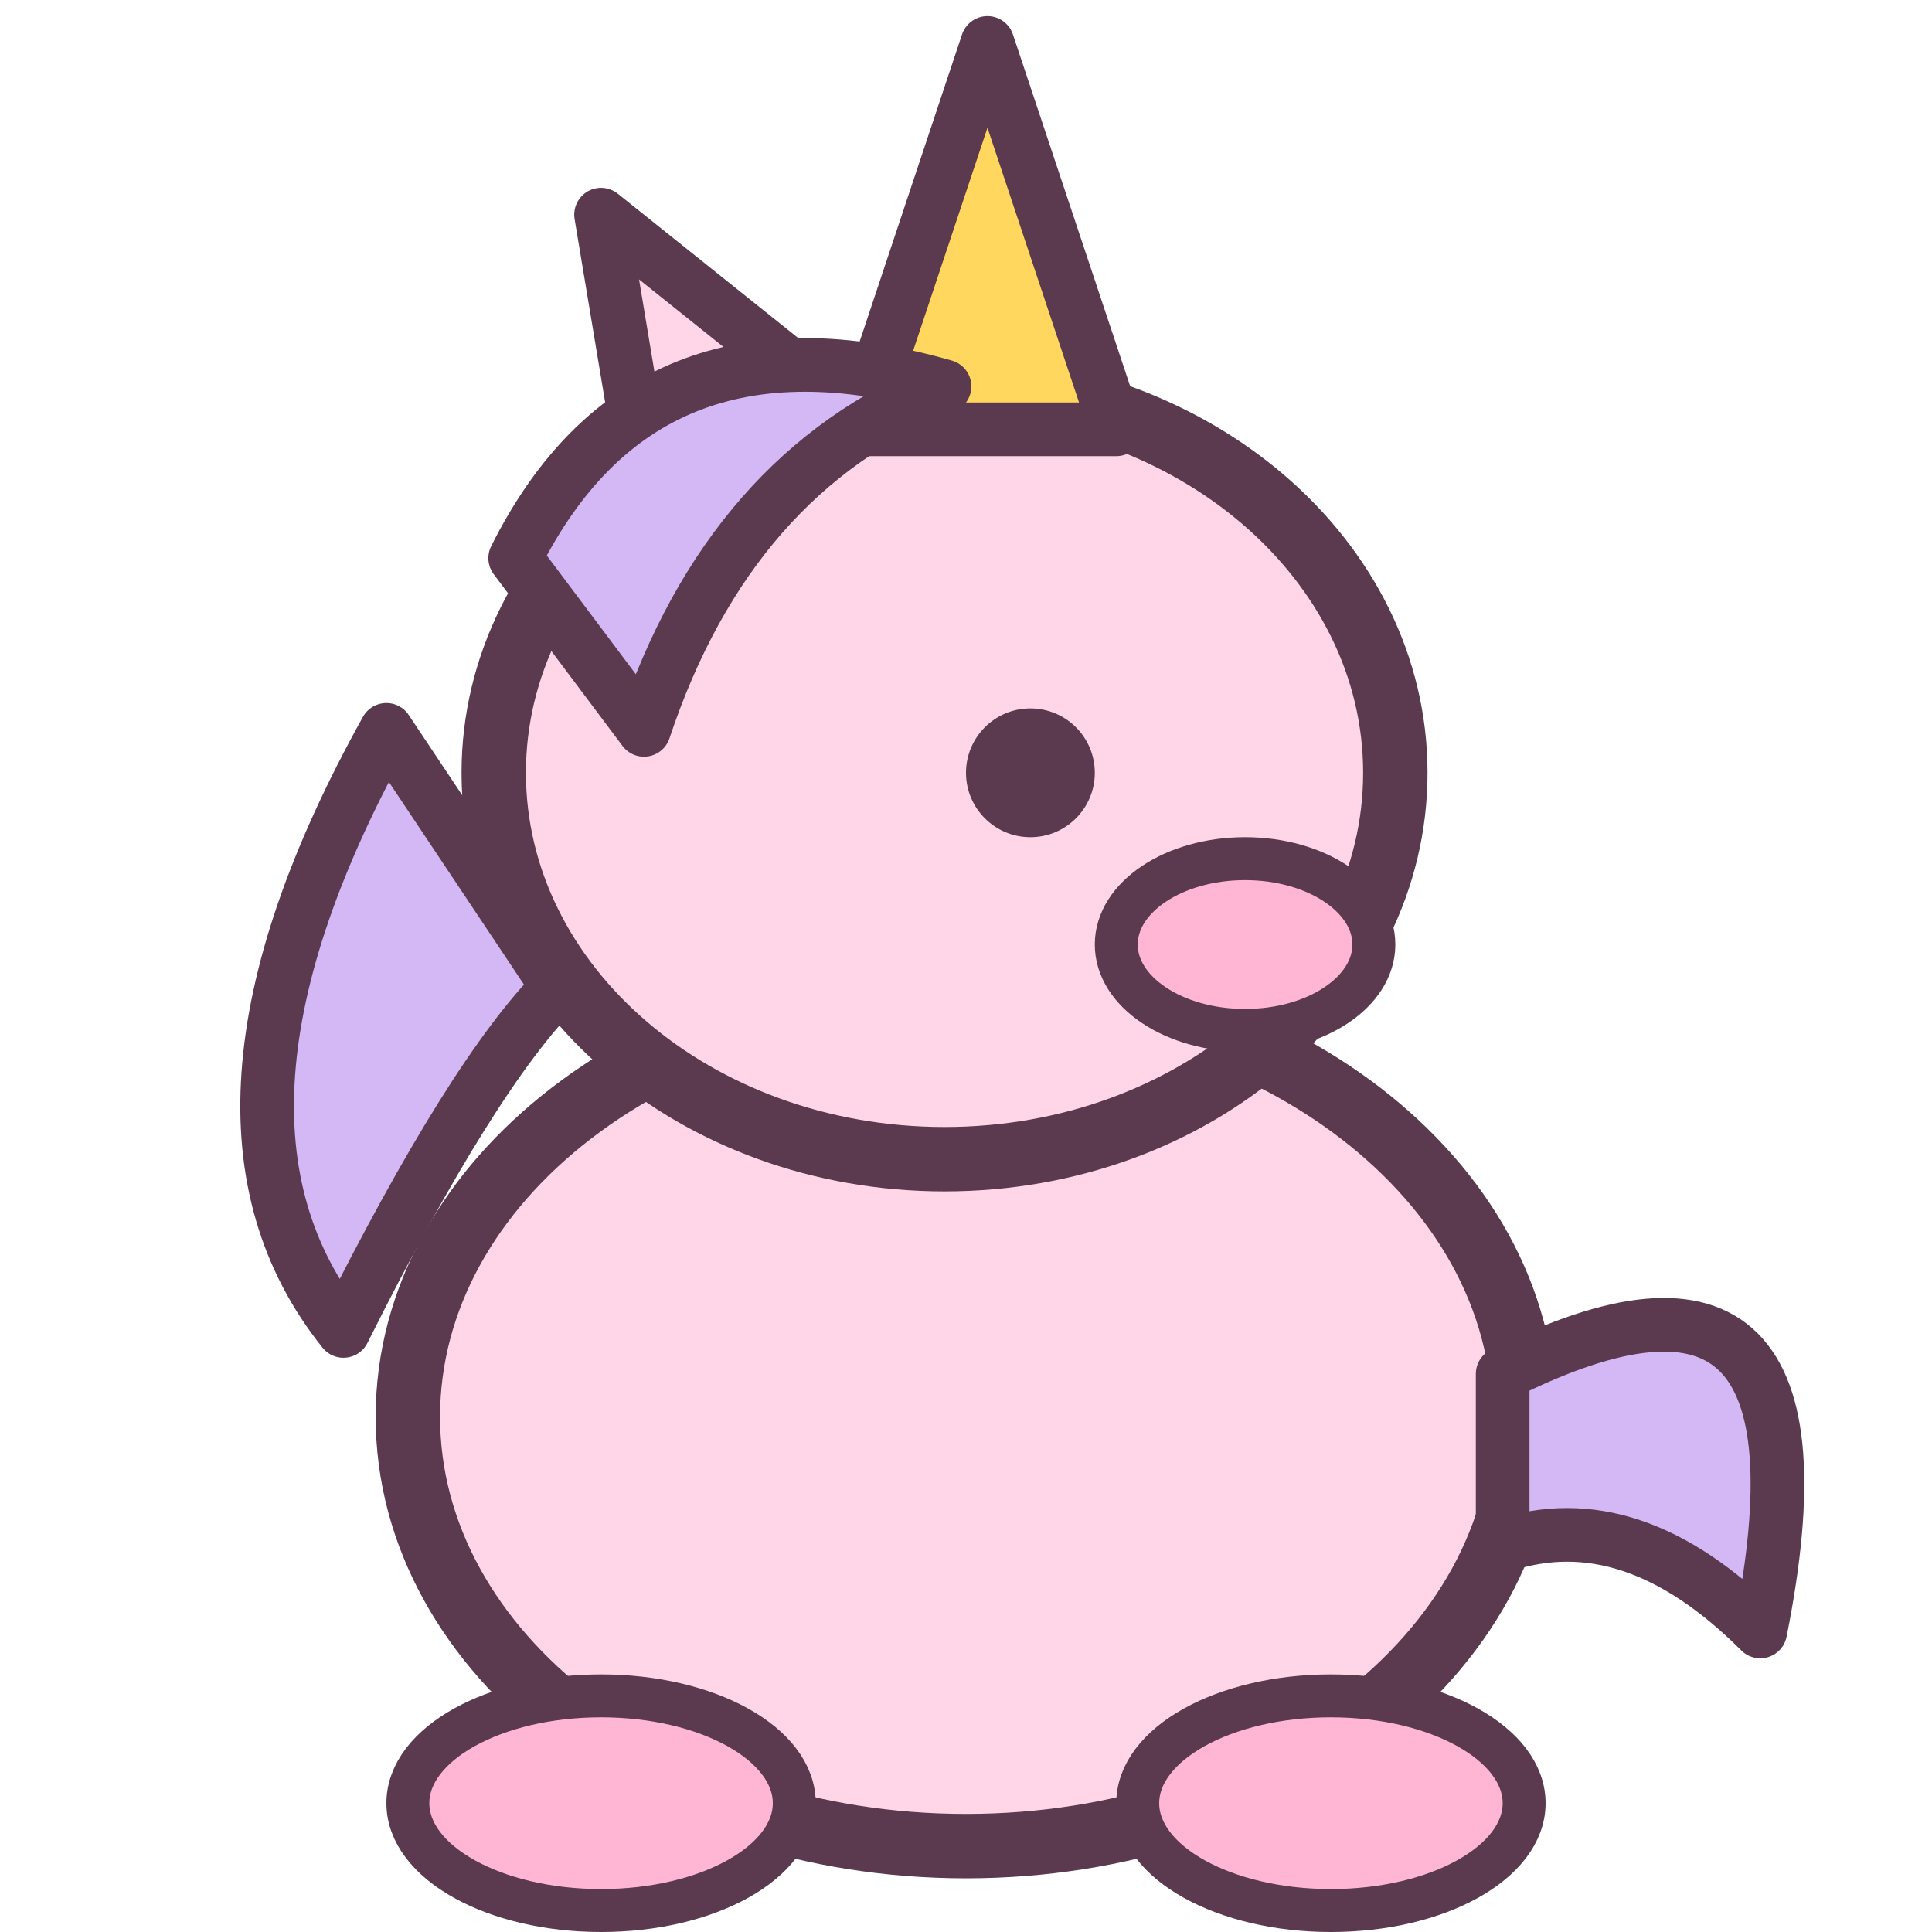
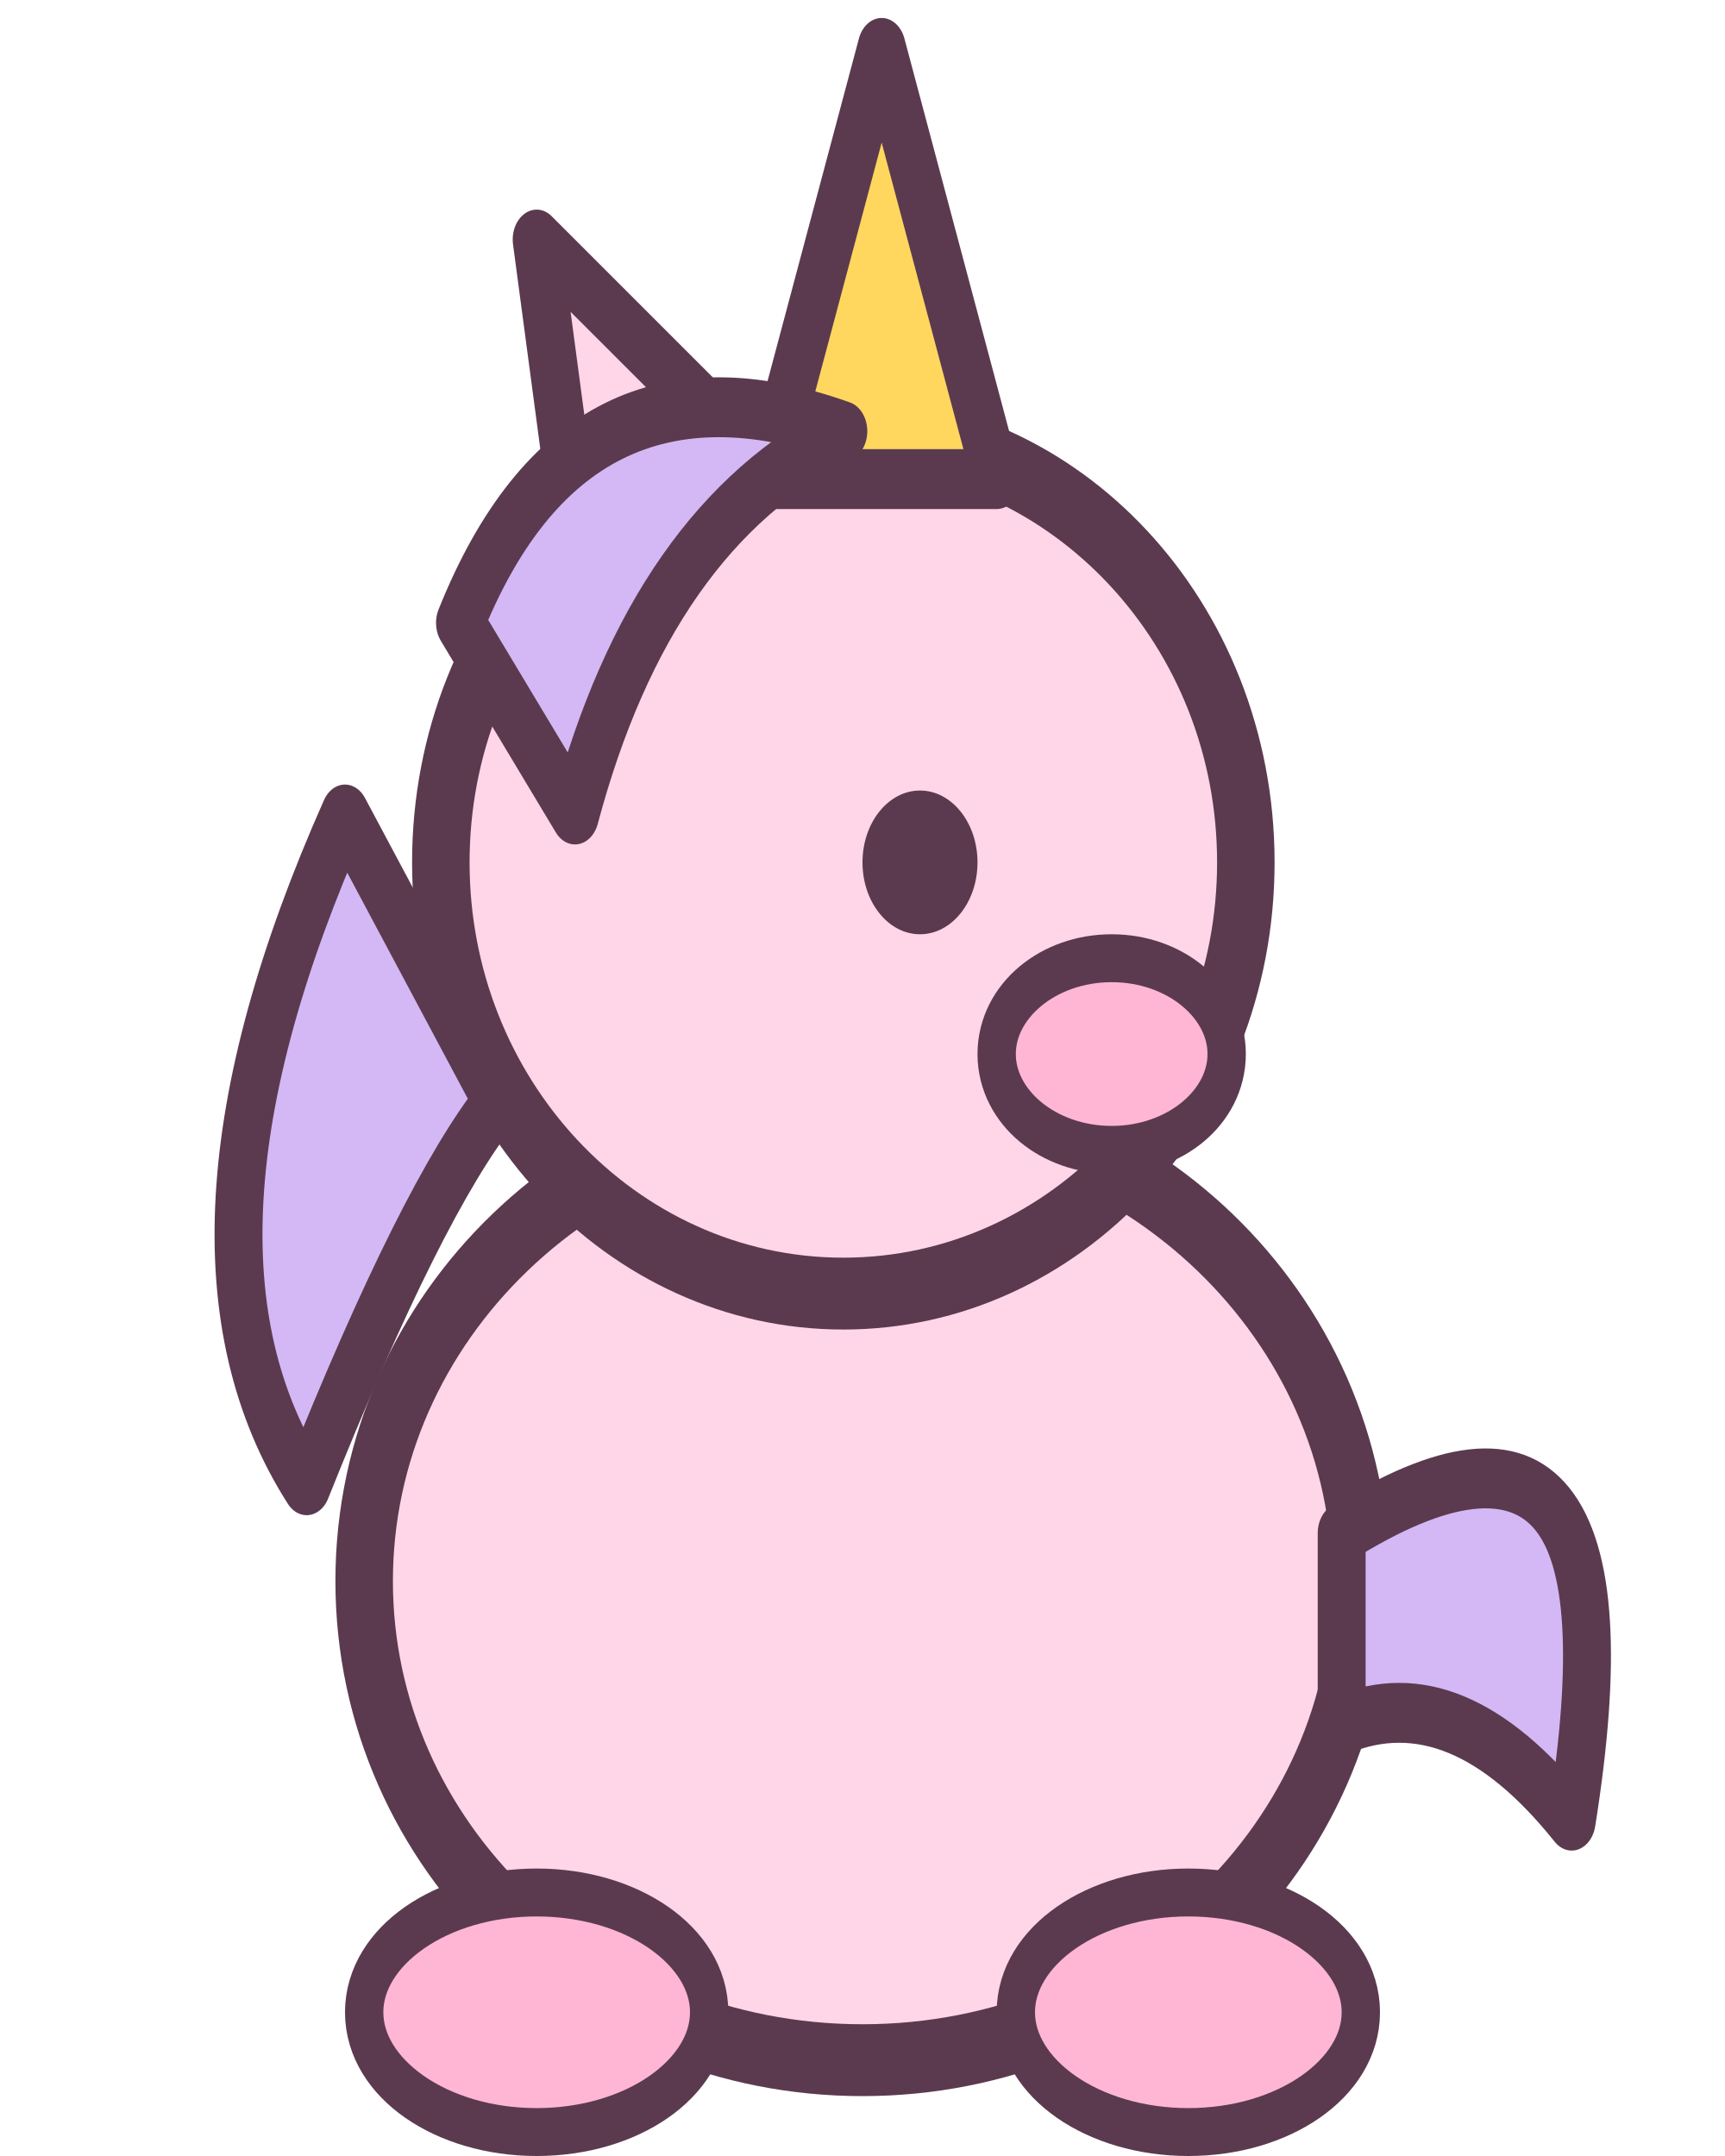
- <svg xmlns="http://www.w3.org/2000/svg" width="90" height="90" viewBox="0 0 90 90">
+ <svg xmlns="http://www.w3.org/2000/svg" width="80" height="100" preserveAspectRatio="none" viewBox="0 0 90 90">
  <defs />
  <g stroke="#5b3a4f" stroke-width="3" stroke-linejoin="round" stroke-linecap="round">
    <ellipse cx="45" cy="66" rx="26" ry="20" fill="#ffd6e8" />
    <ellipse cx="28" cy="84" rx="9" ry="5" fill="#ffb6d5" stroke-width="2" />
    <ellipse cx="62" cy="84" rx="9" ry="5" fill="#ffb6d5" stroke-width="2" />
    <path d="M18,34 Q8,52 16,62 Q22,50 26,46 Z" fill="#d4b8f5" stroke-width="2.5" />
    <ellipse cx="44" cy="36" rx="21" ry="18" fill="#ffd6e8" />
    <path d="M40,20 L46,2 L52,20 Z" fill="#ffd75e" stroke-width="2.5" />
    <path d="M30,22 L28,10 L38,18 Z" fill="#ffd6e8" stroke-width="2.5" />
    <path d="M24,26 Q30,14 44,18 Q34,22 30,34 Z" fill="#d4b8f5" stroke-width="2.5" />
    <circle cx="48" cy="36" r="3" fill="#5b3a4f" stroke="none" />
    <ellipse cx="58" cy="44" rx="6" ry="4" fill="#ffb6d5" stroke-width="2" />
    <path d="M70,64 Q86,56 82,76 Q76,70 70,72 Z" fill="#d4b8f5" stroke-width="2.5" />
  </g>
</svg>
